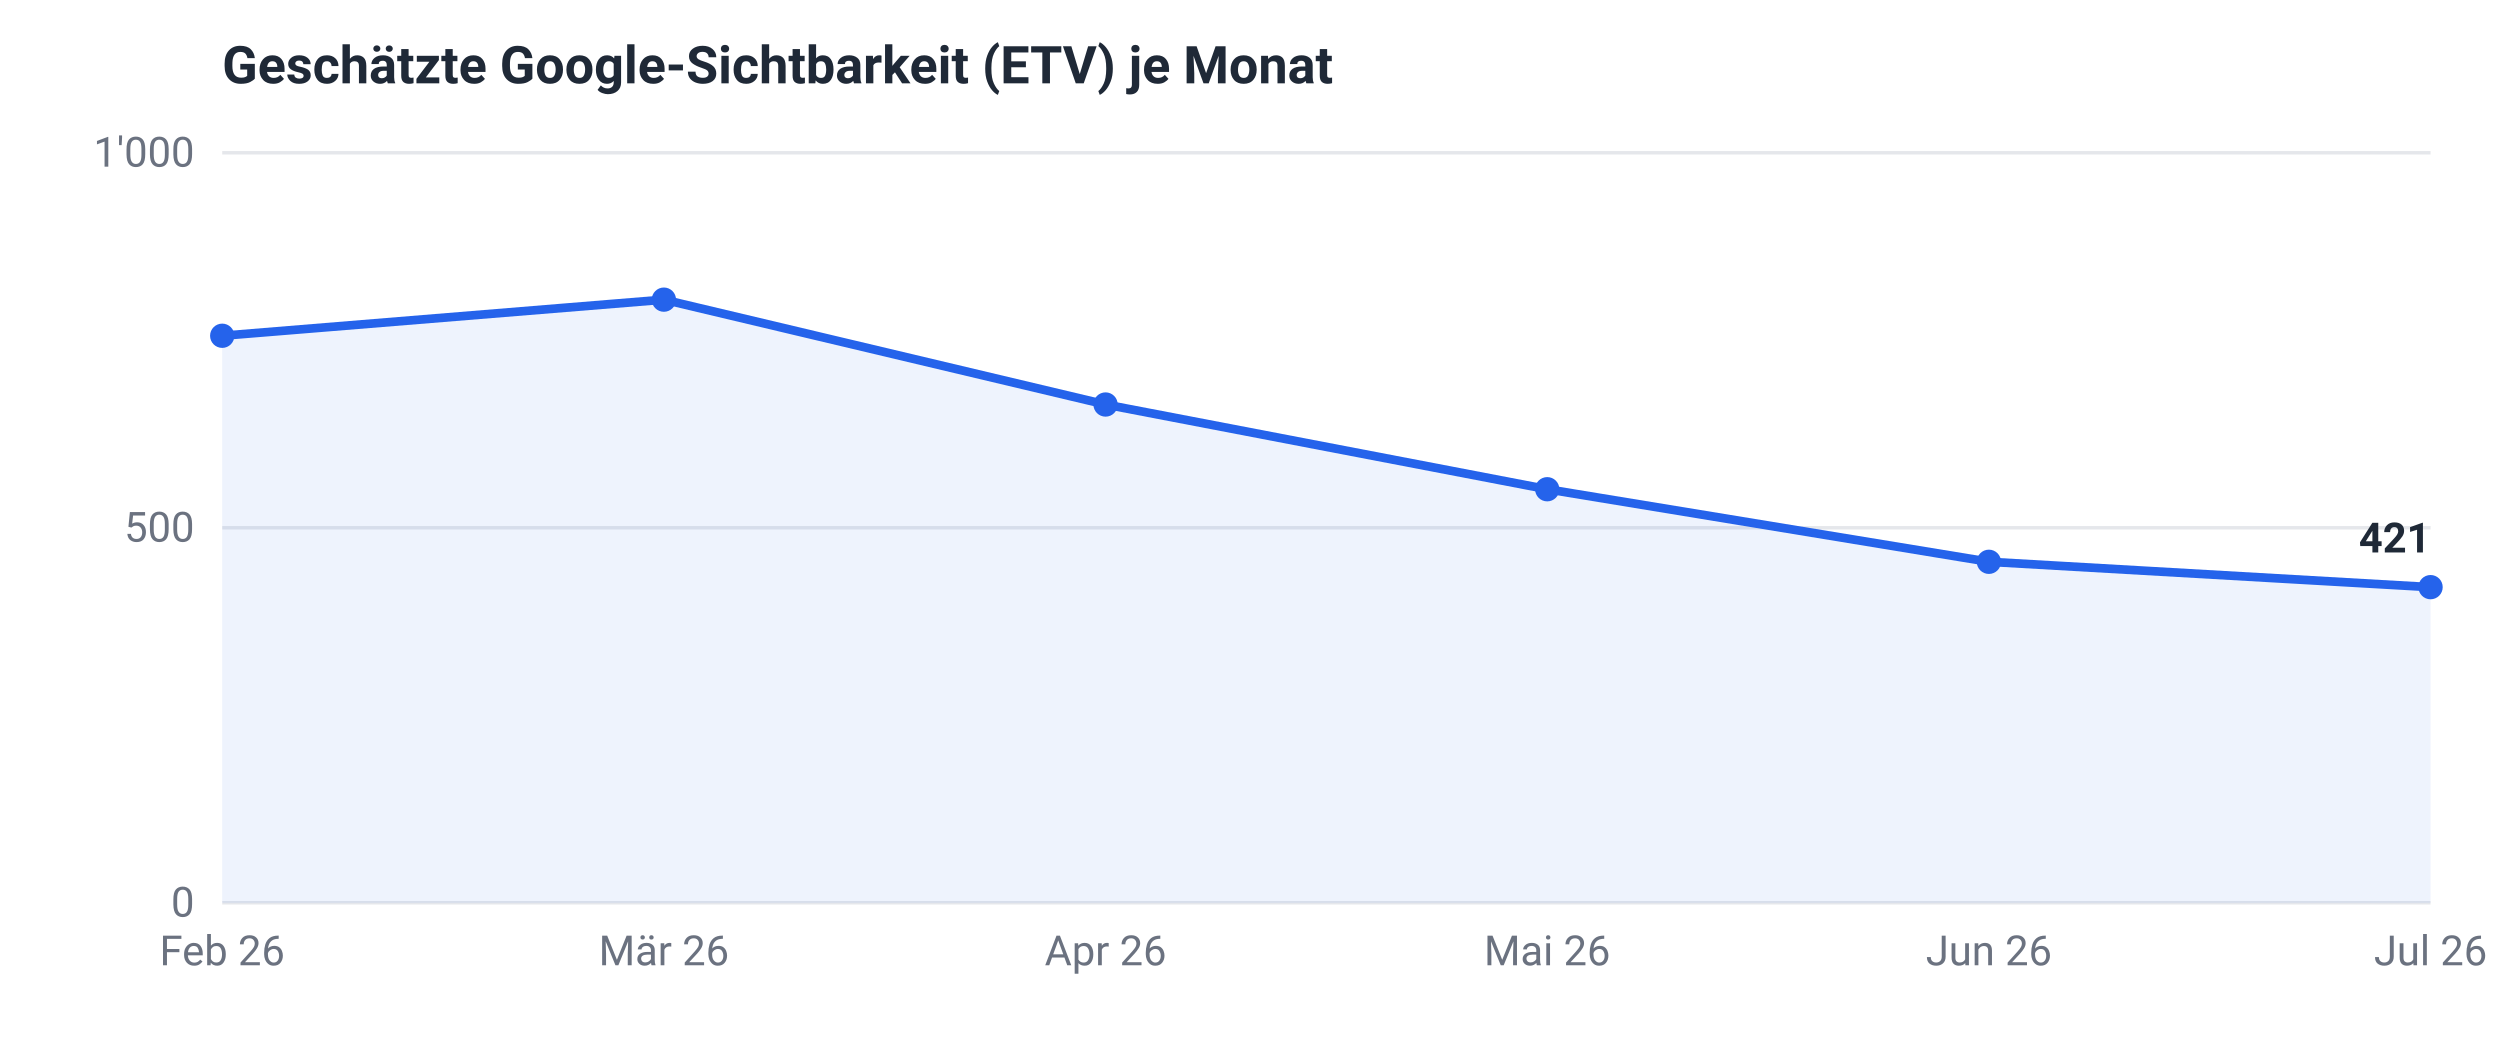
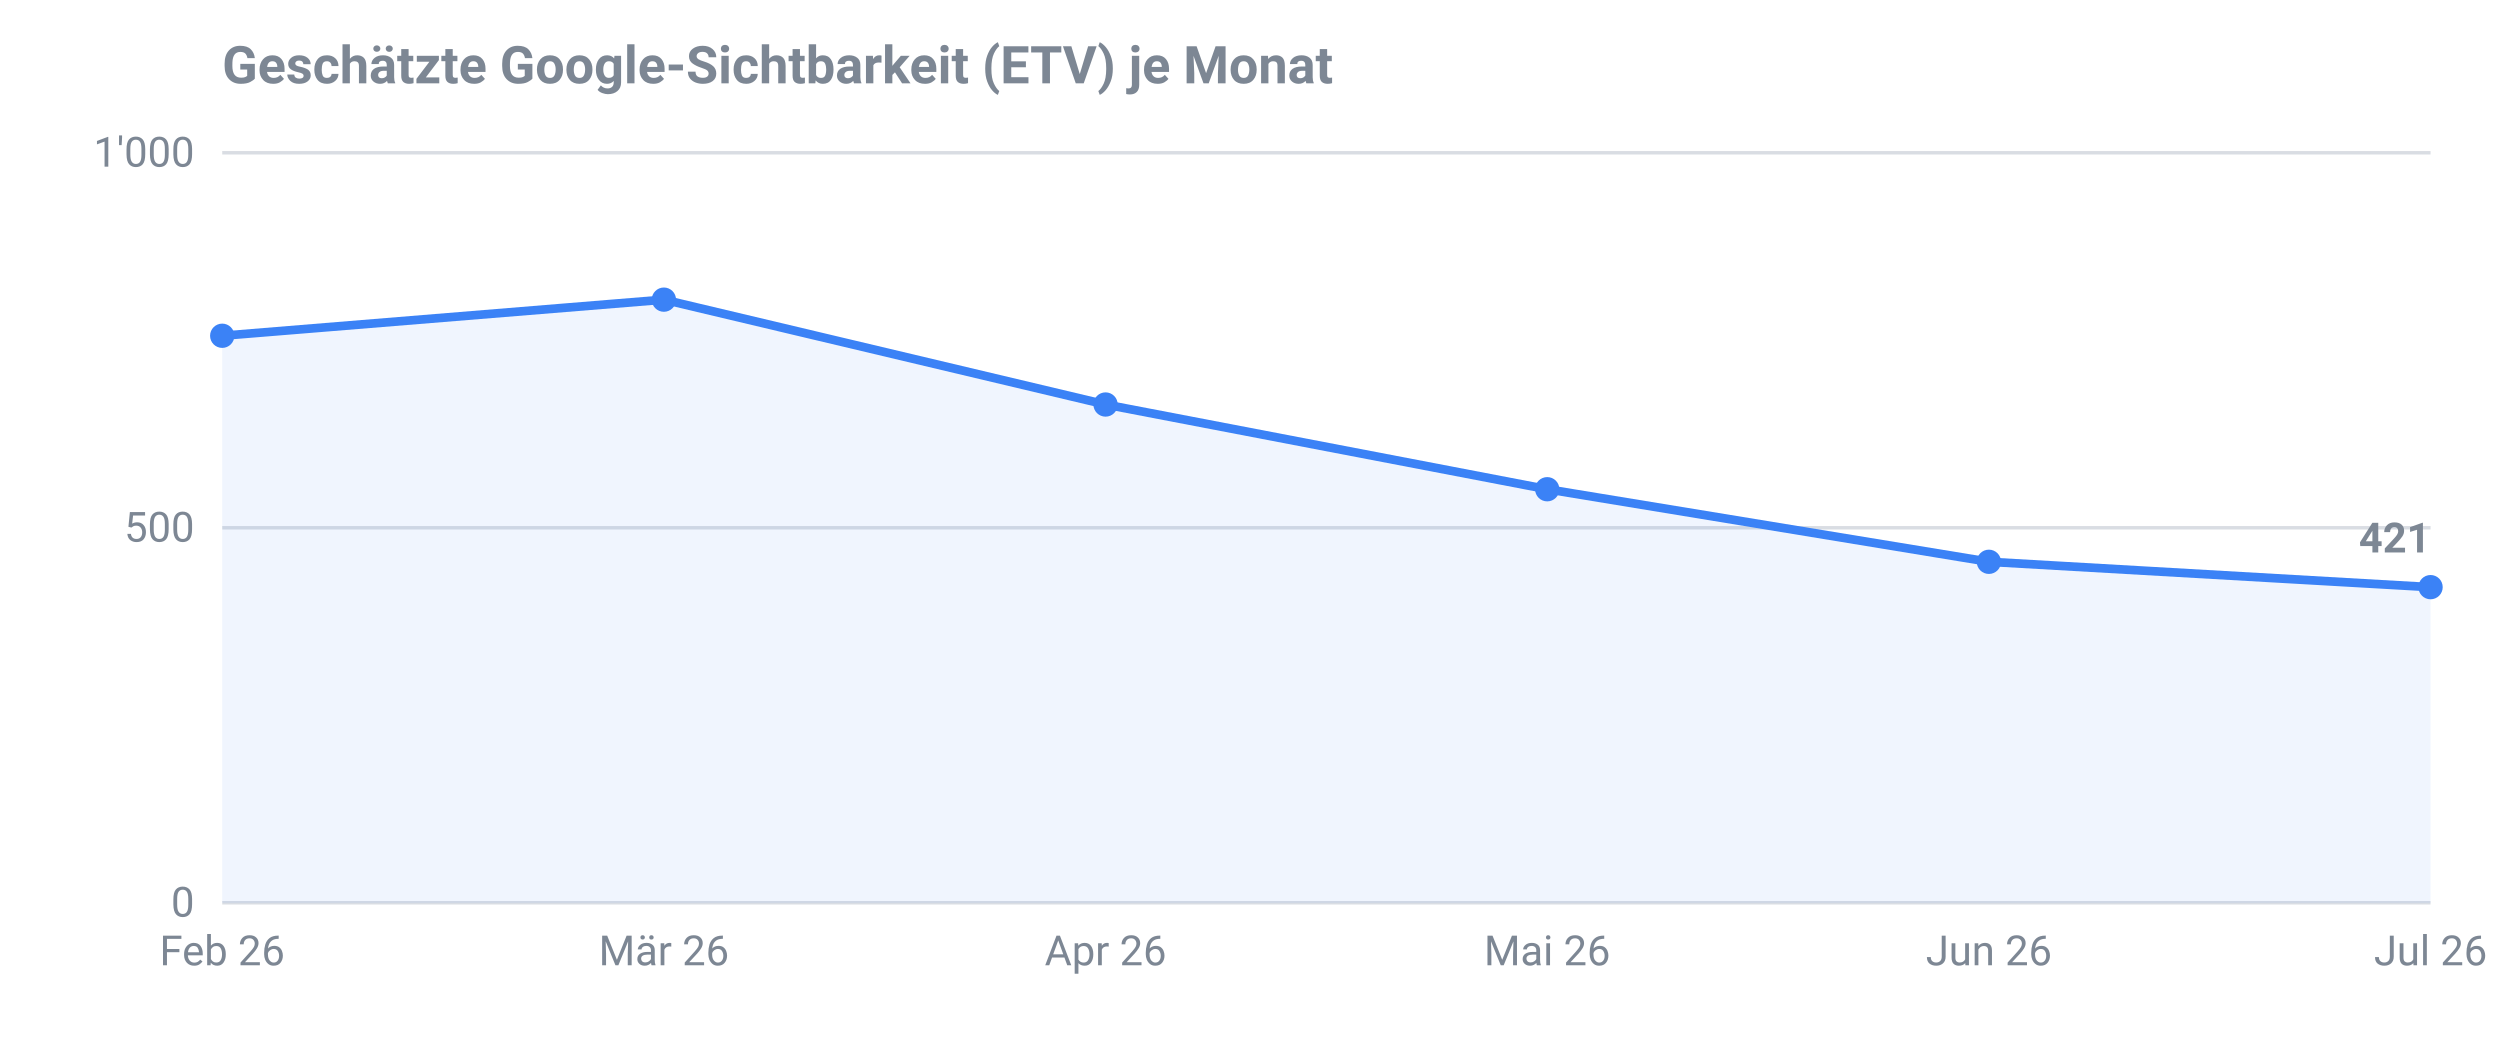
<svg xmlns="http://www.w3.org/2000/svg" viewBox="0 0 720 300" width="720" height="300" font-family="-apple-system,Segoe UI,Roboto,Helvetica,Arial,sans-serif">
-   <style>:root{--bg:#ffffff;--ink:#1f2937;--muted:#6b7280;--grid:#e5e7eb;--track:#eef2f7;--accent:#2563eb;--accent2:#60a5fa;--d1:#64748b;--d2:#94a3b8;--d3:#cbd5e1;--d4:#e2e8f0;--d5:#f1f5f9;}@media (prefers-color-scheme:dark){:root{--bg:#1e2129;--ink:#e5e7eb;--muted:#9aa4b2;--grid:#3a404b;--track:#2b303a;--accent:#5b9bff;--accent2:#93c5fd;--d1:#94a3b8;--d2:#7c8aa0;--d3:#647184;--d4:#4b5563;--d5:#3a404b;}}</style>
-   <rect width="720" height="300" fill="var(--bg,#ffffff)" />
-   <text x="64.0" y="24.0" fill="var(--ink,#1f2937)" font-size="15" text-anchor="start" font-weight="600">Geschätzte Google-Sichtbarkeit (ETV) je Monat</text>
-   <line x1="64.0" y1="260.0" x2="700.0" y2="260.0" stroke="var(--grid,#e5e7eb)" stroke-width="1" />
-   <text x="56.0" y="264.0" fill="var(--muted,#6b7280)" font-size="12" text-anchor="end">0</text>
-   <line x1="64.0" y1="152.0" x2="700.0" y2="152.0" stroke="var(--grid,#e5e7eb)" stroke-width="1" />
-   <text x="56.0" y="156.0" fill="var(--muted,#6b7280)" font-size="12" text-anchor="end">500</text>
-   <line x1="64.0" y1="44.0" x2="700.0" y2="44.0" stroke="var(--grid,#e5e7eb)" stroke-width="1" />
-   <text x="56.0" y="48.0" fill="var(--muted,#6b7280)" font-size="12" text-anchor="end">1'000</text>
-   <polygon points="64.0,260.0 64.0,96.7 191.2,86.3 318.4,116.5 445.6,140.9 572.8,161.8 700.0,169.1 700.0,260.0" fill="var(--accent,#2563eb)" opacity="0.08" />
-   <polyline points="64.0,96.7 191.2,86.3 318.4,116.5 445.6,140.9 572.8,161.8 700.0,169.1" fill="none" stroke="var(--accent,#2563eb)" stroke-width="2.5" stroke-linejoin="round" stroke-linecap="round" />
-   <circle cx="64.0" cy="96.7" r="3.5" fill="var(--accent,#2563eb)" />
-   <text x="64.0" y="278.0" fill="var(--muted,#6b7280)" font-size="12" text-anchor="middle">Feb 26</text>
-   <circle cx="191.2" cy="86.3" r="3.5" fill="var(--accent,#2563eb)" />
-   <text x="191.2" y="278.0" fill="var(--muted,#6b7280)" font-size="12" text-anchor="middle">Mär 26</text>
-   <circle cx="318.4" cy="116.5" r="3.5" fill="var(--accent,#2563eb)" />
-   <text x="318.4" y="278.0" fill="var(--muted,#6b7280)" font-size="12" text-anchor="middle">Apr 26</text>
-   <circle cx="445.6" cy="140.9" r="3.5" fill="var(--accent,#2563eb)" />
-   <text x="445.6" y="278.0" fill="var(--muted,#6b7280)" font-size="12" text-anchor="middle">Mai 26</text>
-   <circle cx="572.8" cy="161.8" r="3.5" fill="var(--accent,#2563eb)" />
-   <text x="572.8" y="278.0" fill="var(--muted,#6b7280)" font-size="12" text-anchor="middle">Jun 26</text>
-   <circle cx="700.0" cy="169.1" r="3.5" fill="var(--accent,#2563eb)" />
-   <text x="700.0" y="278.0" fill="var(--muted,#6b7280)" font-size="12" text-anchor="middle">Jul 26</text>
-   <text x="700.0" y="159.1" fill="var(--ink,#1f2937)" font-size="12" text-anchor="end" font-weight="600">421</text>
+   <text x="64.0" y="24.0" fill="#7d8794" font-size="15" text-anchor="start" font-weight="600">Geschätzte Google-Sichtbarkeit (ETV) je Monat</text>
+   <line x1="64.0" y1="260.0" x2="700.0" y2="260.0" stroke="rgba(128,140,160,0.30)" stroke-width="1" />
+   <text x="56.0" y="264.0" fill="#7d8794" font-size="12" text-anchor="end">0</text>
+   <line x1="64.0" y1="152.0" x2="700.0" y2="152.0" stroke="rgba(128,140,160,0.30)" stroke-width="1" />
+   <text x="56.0" y="156.0" fill="#7d8794" font-size="12" text-anchor="end">500</text>
+   <line x1="64.0" y1="44.0" x2="700.0" y2="44.0" stroke="rgba(128,140,160,0.30)" stroke-width="1" />
+   <text x="56.0" y="48.0" fill="#7d8794" font-size="12" text-anchor="end">1'000</text>
+   <polygon points="64.0,260.0 64.0,96.7 191.2,86.3 318.4,116.5 445.6,140.9 572.8,161.8 700.0,169.1 700.0,260.0" fill="#3b82f6" opacity="0.08" />
+   <polyline points="64.0,96.7 191.2,86.3 318.4,116.5 445.6,140.9 572.8,161.8 700.0,169.1" fill="none" stroke="#3b82f6" stroke-width="2.5" stroke-linejoin="round" stroke-linecap="round" />
+   <circle cx="64.0" cy="96.7" r="3.5" fill="#3b82f6" />
+   <text x="64.0" y="278.0" fill="#7d8794" font-size="12" text-anchor="middle">Feb 26</text>
+   <circle cx="191.2" cy="86.3" r="3.5" fill="#3b82f6" />
+   <text x="191.2" y="278.0" fill="#7d8794" font-size="12" text-anchor="middle">Mär 26</text>
+   <circle cx="318.4" cy="116.5" r="3.5" fill="#3b82f6" />
+   <text x="318.4" y="278.0" fill="#7d8794" font-size="12" text-anchor="middle">Apr 26</text>
+   <circle cx="445.6" cy="140.9" r="3.5" fill="#3b82f6" />
+   <text x="445.6" y="278.0" fill="#7d8794" font-size="12" text-anchor="middle">Mai 26</text>
+   <circle cx="572.8" cy="161.8" r="3.5" fill="#3b82f6" />
+   <text x="572.8" y="278.0" fill="#7d8794" font-size="12" text-anchor="middle">Jun 26</text>
+   <circle cx="700.0" cy="169.1" r="3.5" fill="#3b82f6" />
+   <text x="700.0" y="278.0" fill="#7d8794" font-size="12" text-anchor="middle">Jul 26</text>
+   <text x="700.0" y="159.1" fill="#7d8794" font-size="12" text-anchor="end" font-weight="600">421</text>
</svg>
